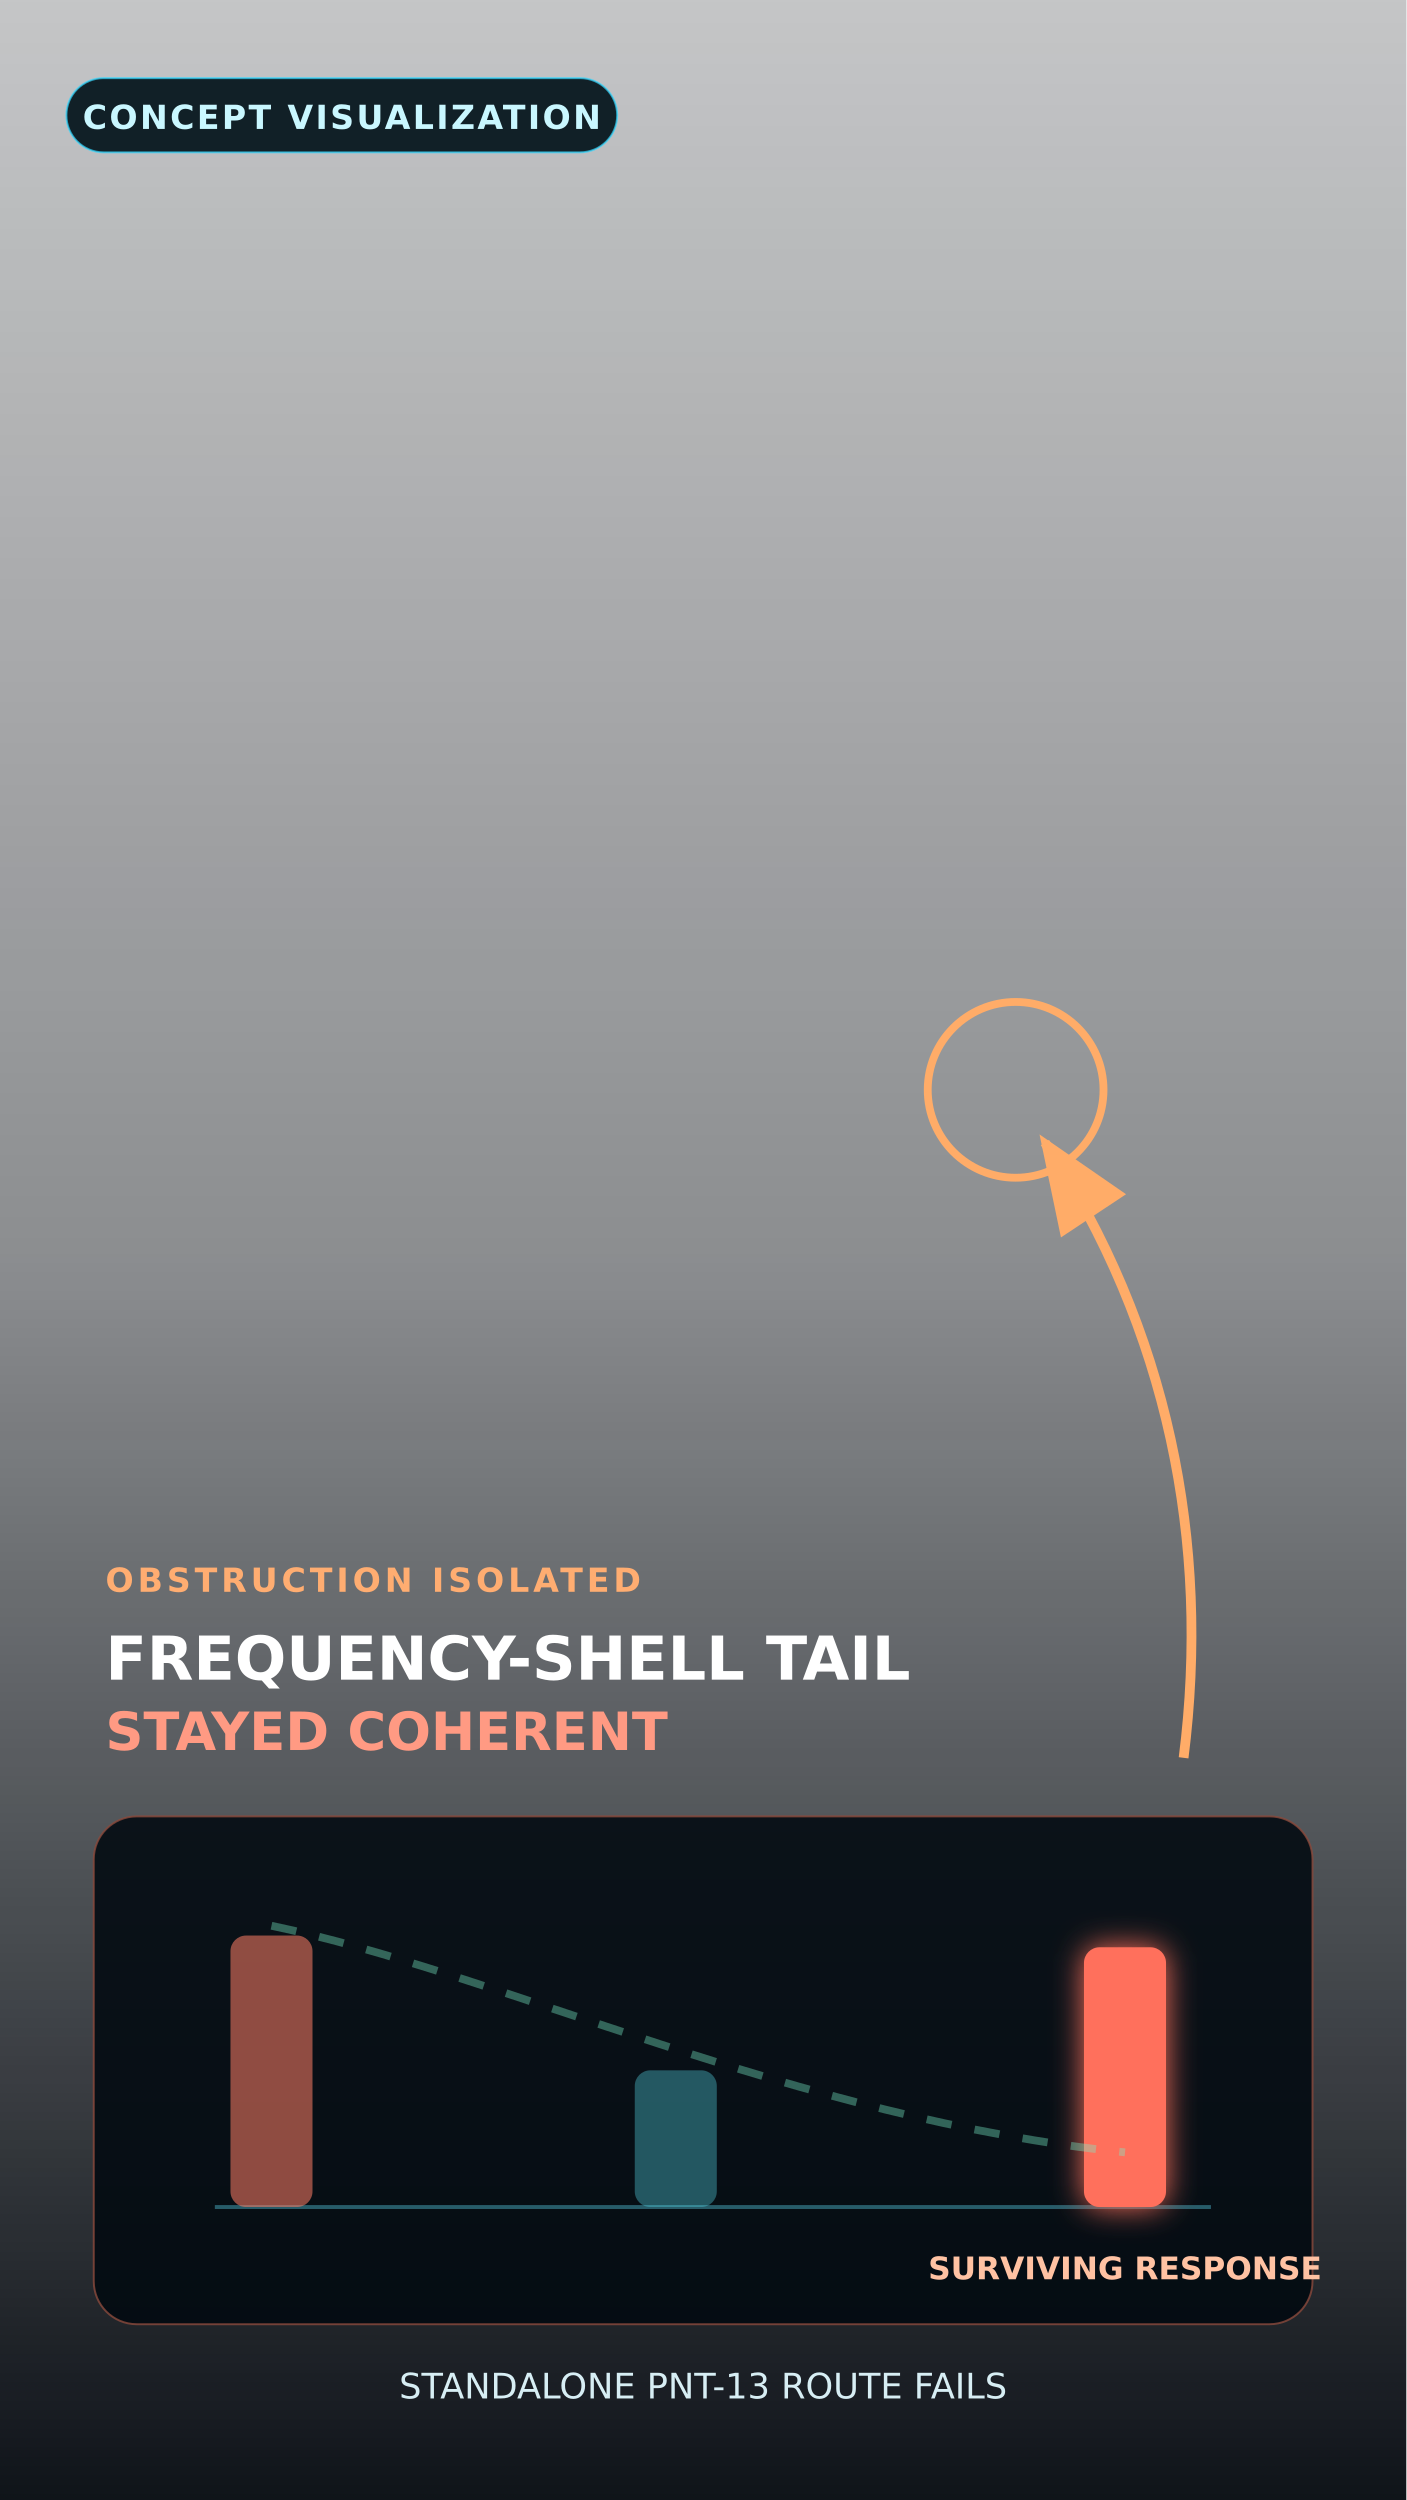
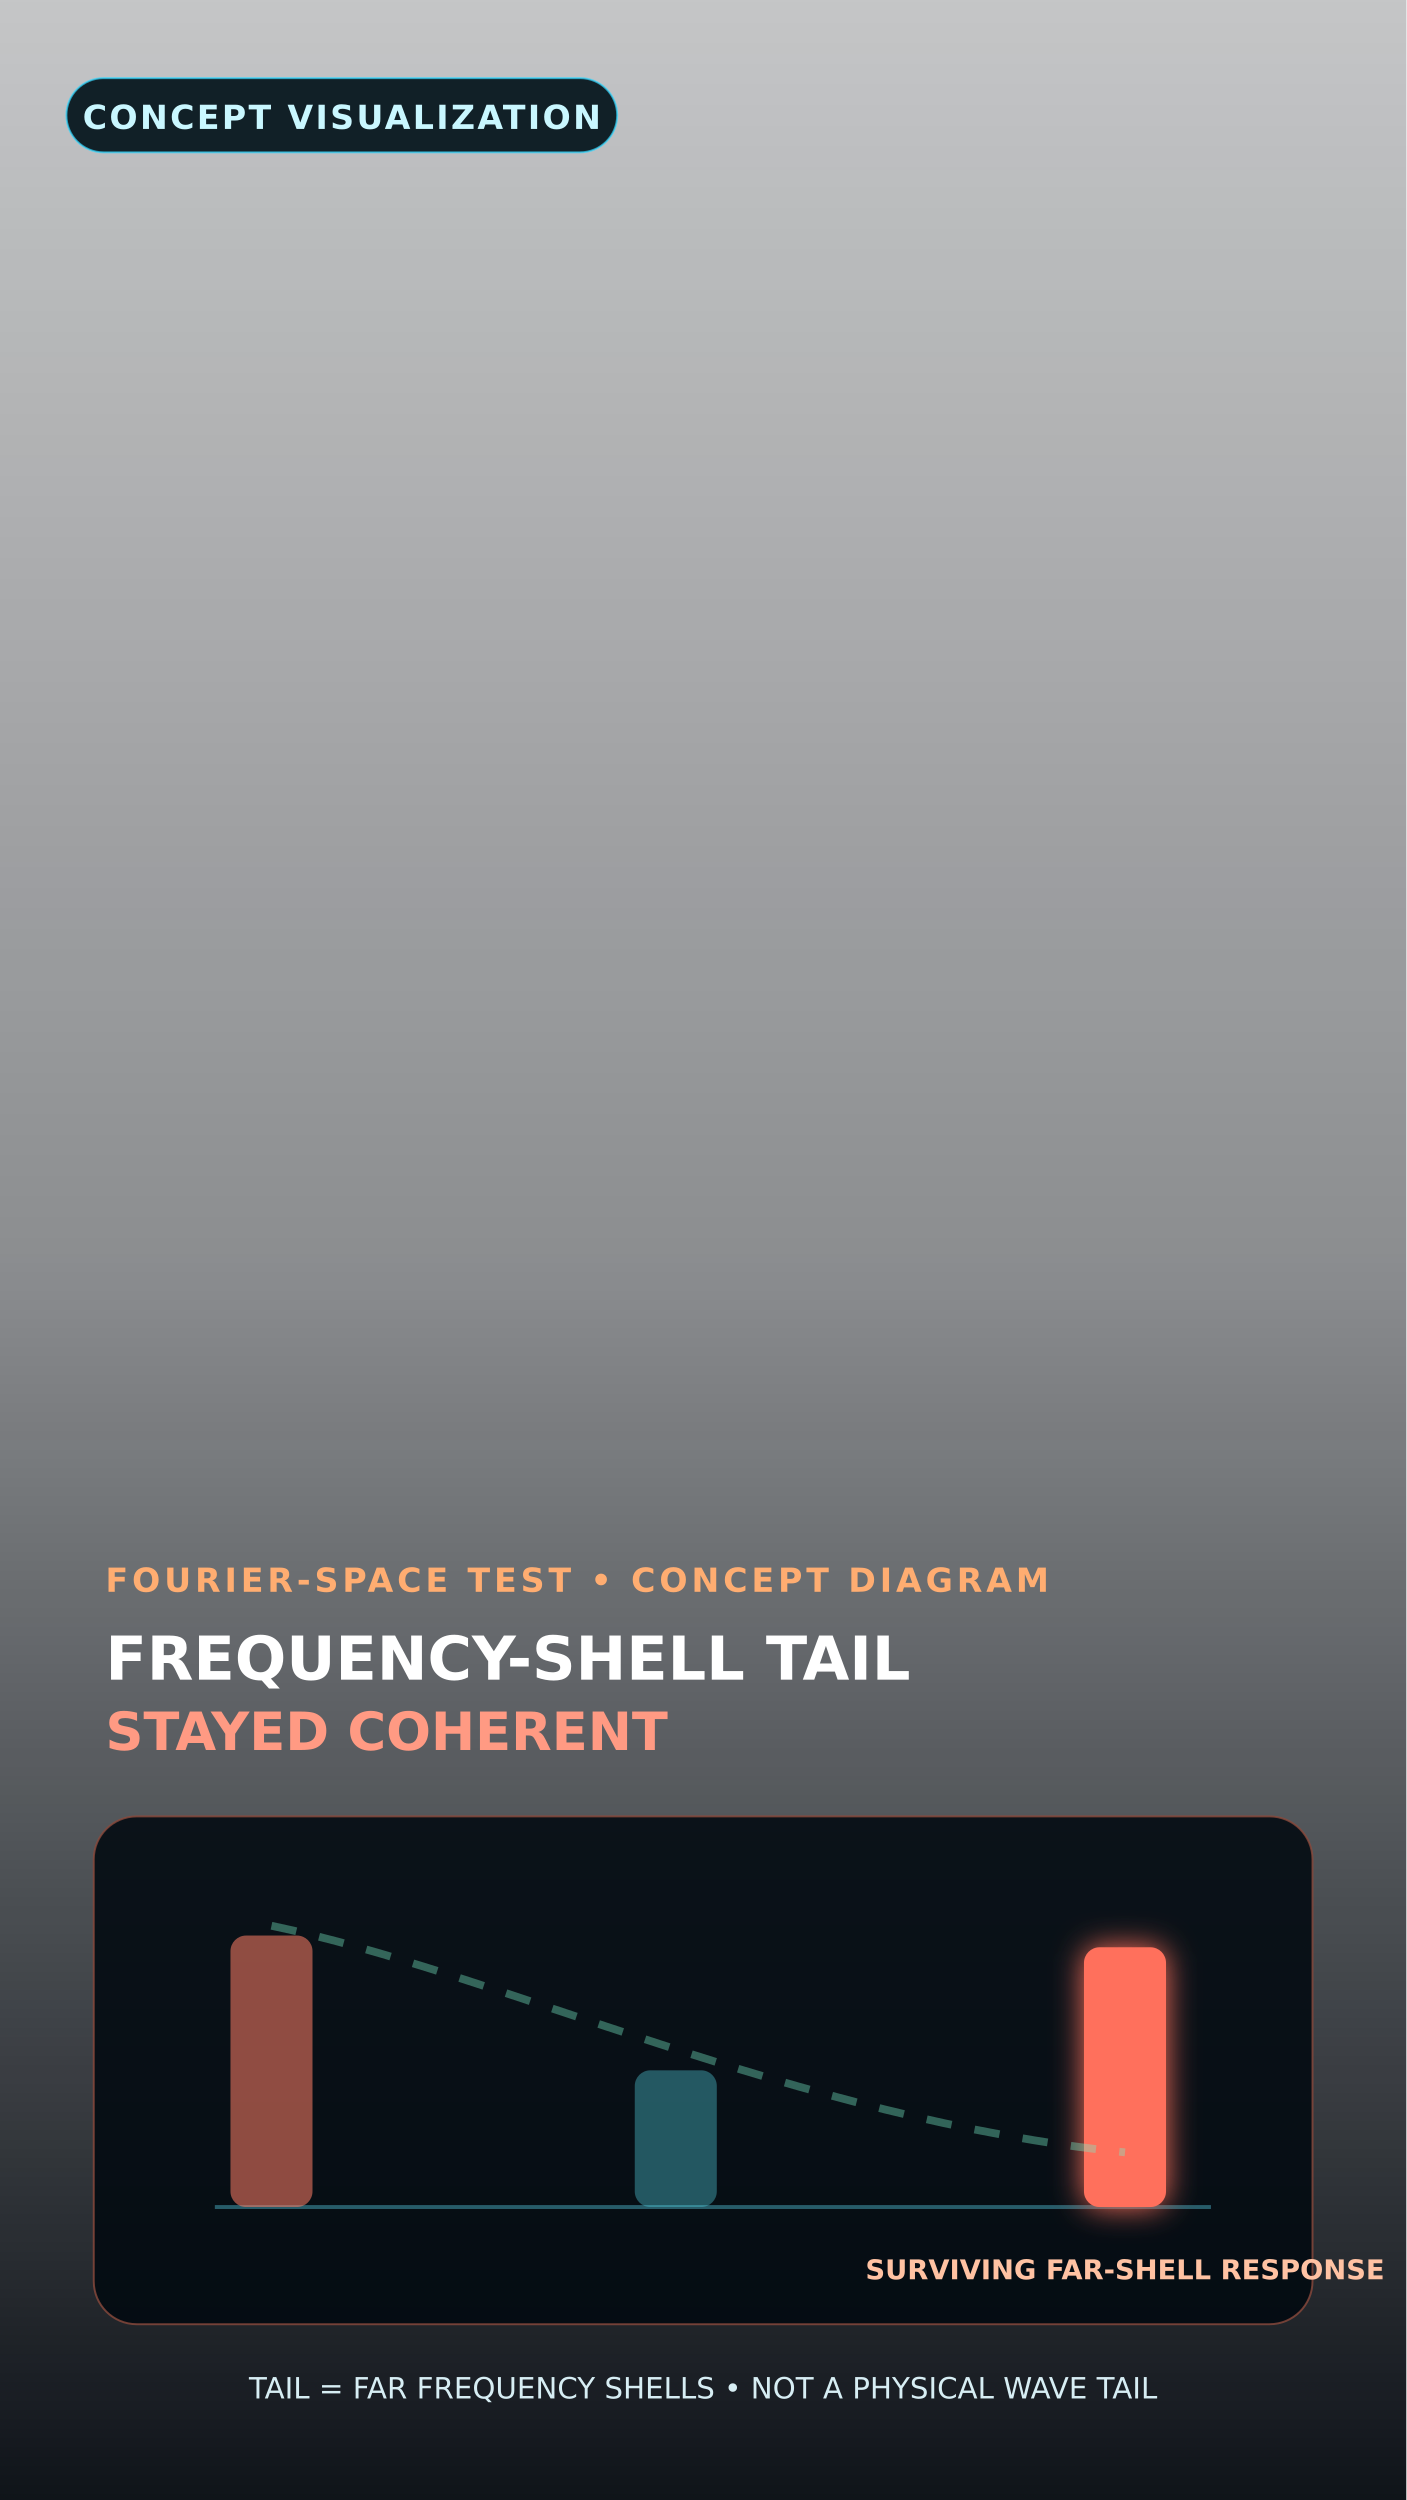
<svg xmlns="http://www.w3.org/2000/svg" width="720" height="1280" viewBox="0 0 720 1280">
  <defs>
    <linearGradient id="shade" x1="0" y1="0" x2="0" y2="1">
      <stop offset="0" stop-color="#02070d" stop-opacity="0.18" />
      <stop offset="0.5" stop-color="#02070d" stop-opacity="0.42" />
      <stop offset="1" stop-color="#02070d" stop-opacity="0.95" />
    </linearGradient>
    <filter id="glow" x="-100%" y="-100%" width="300%" height="300%">
      <feGaussianBlur stdDeviation="8" result="b" />
      <feMerge>
        <feMergeNode in="b" />
        <feMergeNode in="SourceGraphic" />
      </feMerge>
    </filter>
-     <marker id="arrow" markerWidth="12" markerHeight="12" refX="9" refY="4" orient="auto" markerUnits="strokeWidth">
-       <path d="M0,0 L0,8 L10,4 z" fill="#ffac68" />
-     </marker>
  </defs>
  <rect width="720" height="1280" fill="url(#shade)" />
  <rect x="34" y="40" width="282" height="38" rx="19" fill="#03131b" fill-opacity="0.92" stroke="#32d7ff" stroke-opacity="0.7" />
  <text x="175" y="66" text-anchor="middle" fill="#c9f7ff" font-family="DejaVu Sans, sans-serif" font-size="17" font-weight="700" letter-spacing="1.2">CONCEPT VISUALIZATION</text>
-   <text x="54" y="815" fill="#ffad71" font-family="DejaVu Sans, sans-serif" font-size="17" font-weight="700" letter-spacing="2">OBSTRUCTION ISOLATED</text>
+   <text x="54" y="815" fill="#ffad71" font-family="DejaVu Sans, sans-serif" font-size="17" font-weight="700" letter-spacing="2">FOURIER-SPACE TEST • CONCEPT DIAGRAM</text>
  <text x="54" y="860" fill="#ffffff" font-family="DejaVu Sans, sans-serif" font-size="31" font-weight="700">FREQUENCY-SHELL TAIL</text>
  <text x="54" y="896" fill="#ff9a83" font-family="DejaVu Sans, sans-serif" font-size="27" font-weight="700">STAYED COHERENT</text>
  <rect x="48" y="930" width="624" height="260" rx="22" fill="#020a10" fill-opacity="0.88" stroke="#8b4a3d" stroke-opacity="0.8" />
  <line x1="110" y1="1130" x2="620" y2="1130" stroke="#5ddcf6" stroke-opacity="0.38" stroke-width="2" />
  <rect x="118" y="991" width="42" height="139" rx="8" fill="#ff7e66" opacity="0.55" />
  <rect x="325" y="1060" width="42" height="70" rx="8" fill="#56d7e8" opacity="0.36" />
  <rect x="555" y="997" width="42" height="133" rx="8" fill="#ff705c" opacity="1" filter="url(#glow)" />
  <path d="M139 986 C255 1010 408 1085 576 1102" fill="none" stroke="#79f1c9" stroke-opacity="0.38" stroke-width="4" stroke-dasharray="13 12" />
-   <path d="M606 900 C620 790 598 680 535 585" fill="none" stroke="#ffac68" stroke-width="5" marker-end="url(#arrow)" />
-   <circle cx="520" cy="558" r="45" fill="none" stroke="#ffac68" stroke-width="4" />
-   <text x="576" y="1167" text-anchor="middle" fill="#ffc2a3" font-family="DejaVu Sans, sans-serif" font-size="16" font-weight="700">SURVIVING RESPONSE</text>
-   <text x="360" y="1228" text-anchor="middle" fill="#d7eef4" font-family="DejaVu Sans, sans-serif" font-size="18">STANDALONE PNT-13 ROUTE FAILS</text>
+   <text x="576" y="1167" text-anchor="middle" fill="#ffc2a3" font-family="DejaVu Sans, sans-serif" font-size="14" font-weight="700">SURVIVING FAR-SHELL RESPONSE</text>
+   <text x="360" y="1228" text-anchor="middle" fill="#d7eef4" font-family="DejaVu Sans, sans-serif" font-size="15">TAIL = FAR FREQUENCY SHELLS • NOT A PHYSICAL WAVE TAIL</text>
</svg>
